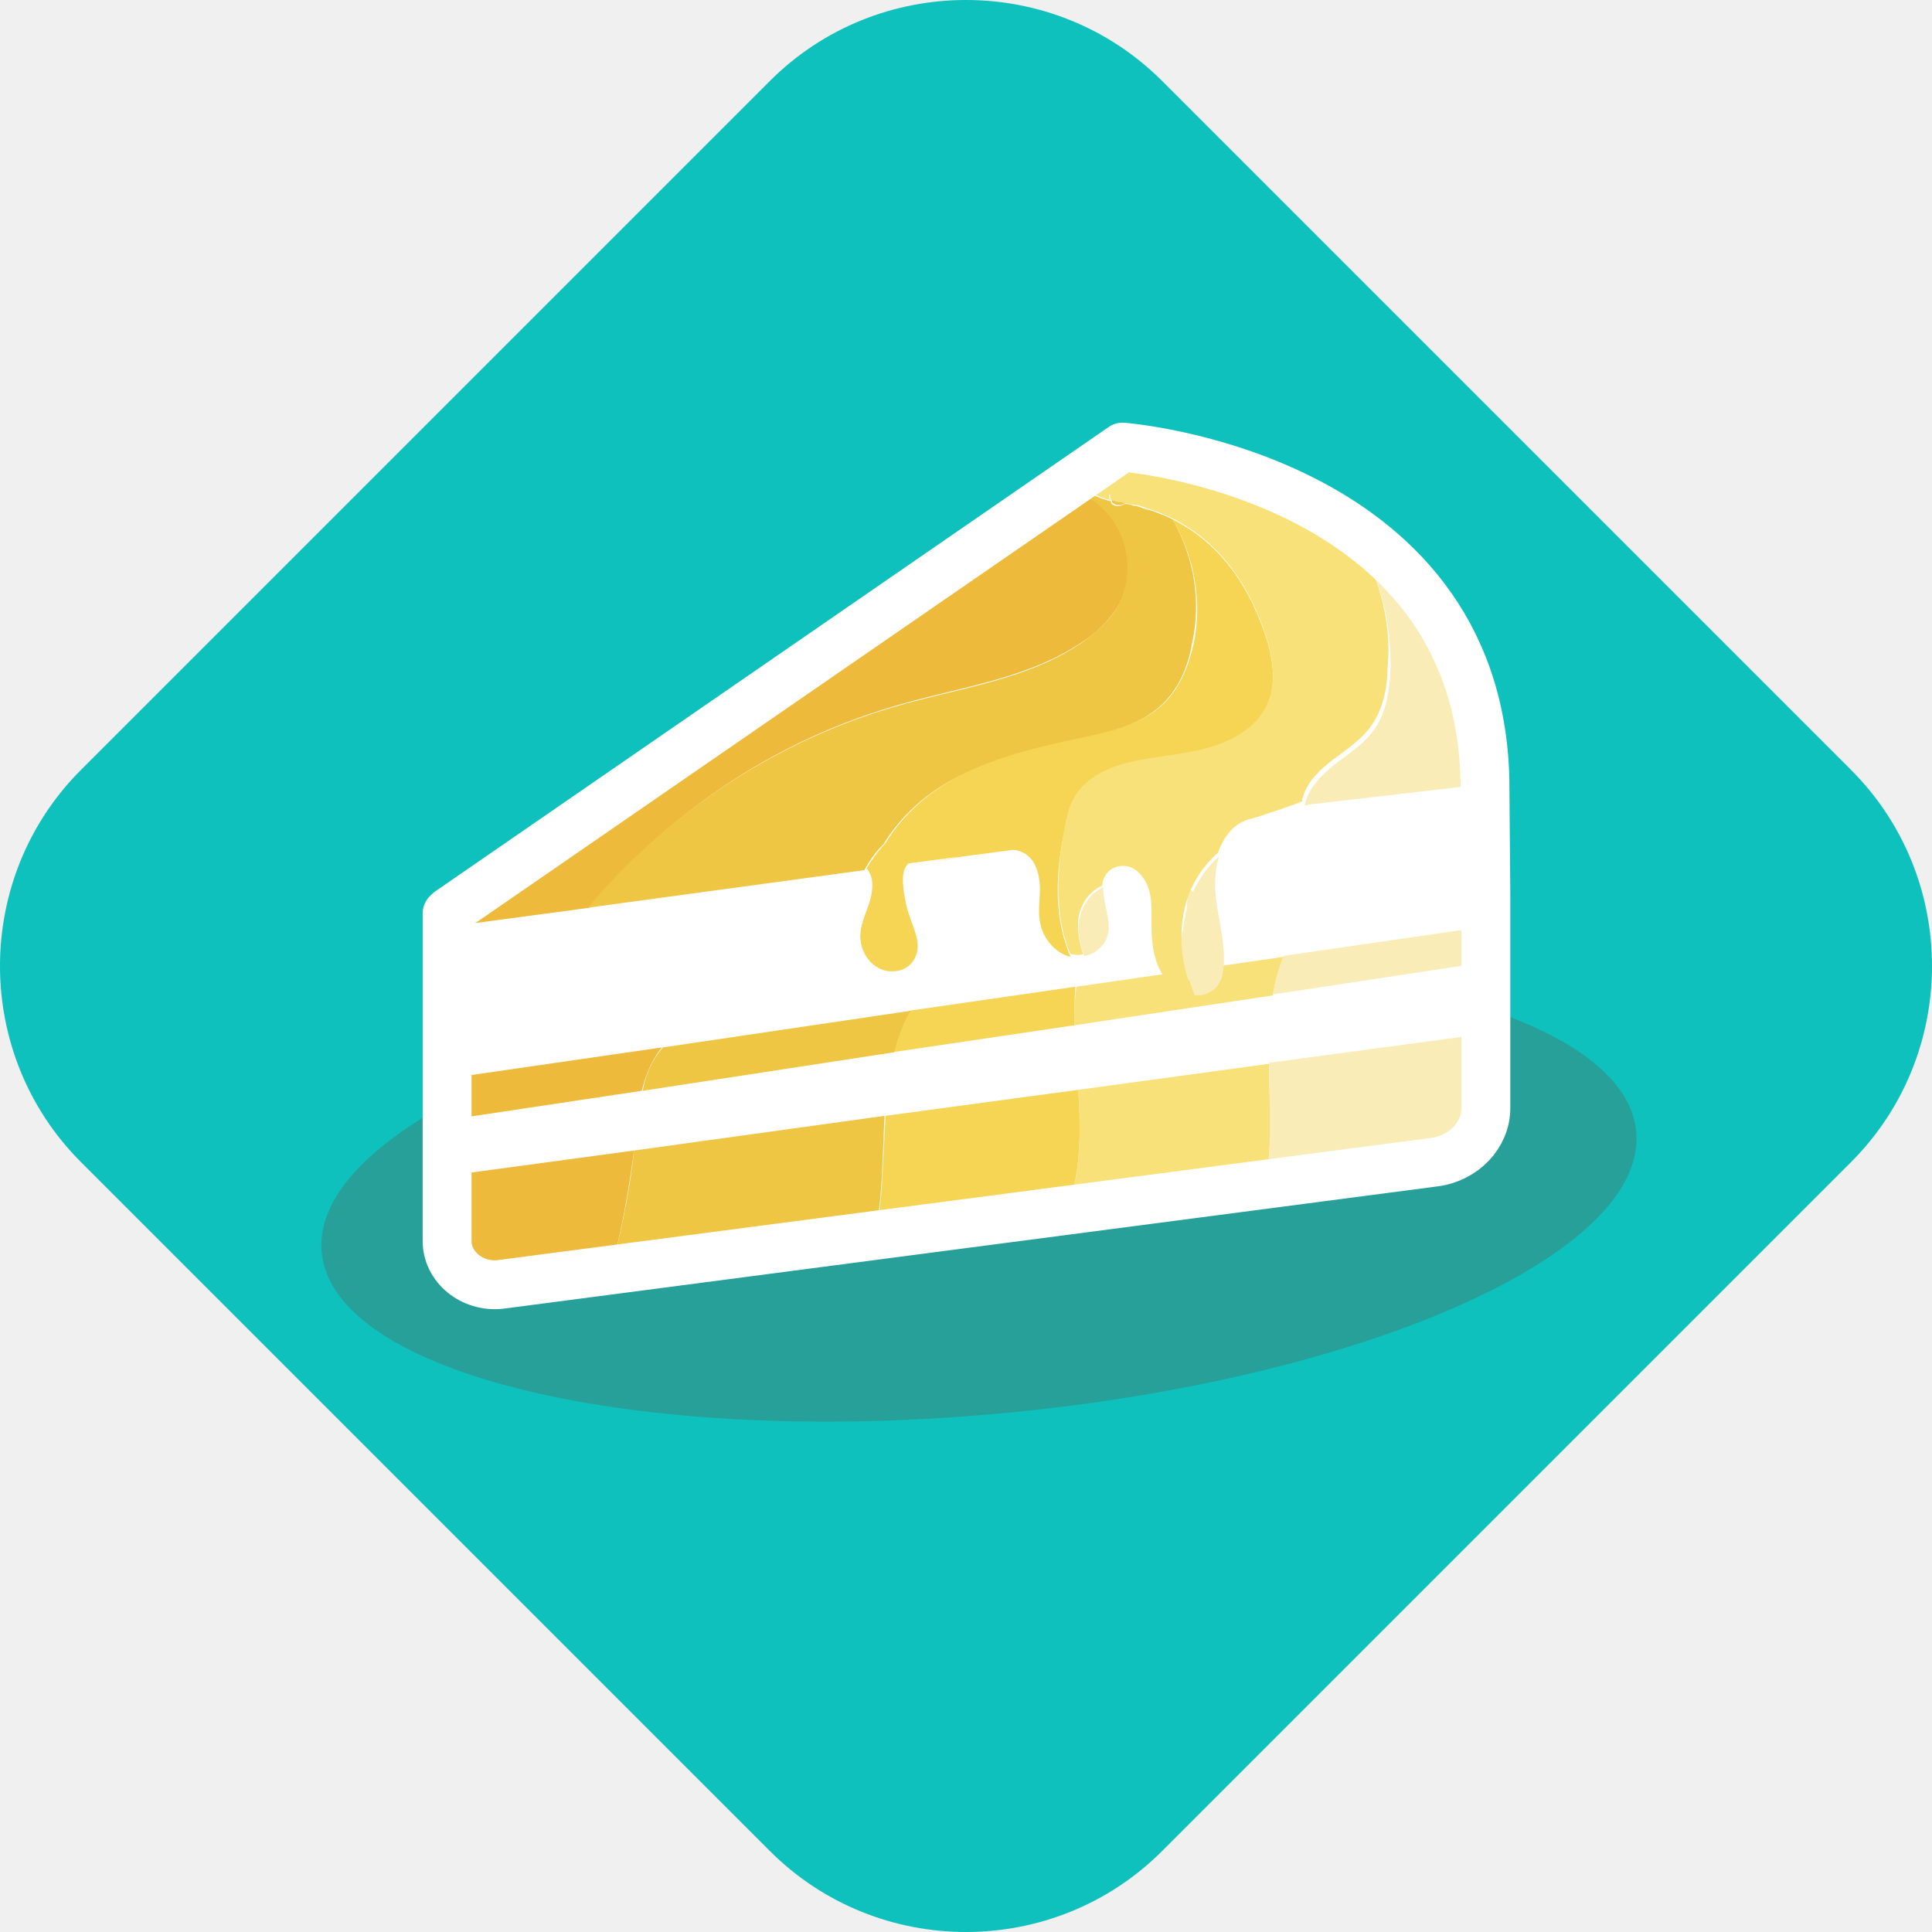
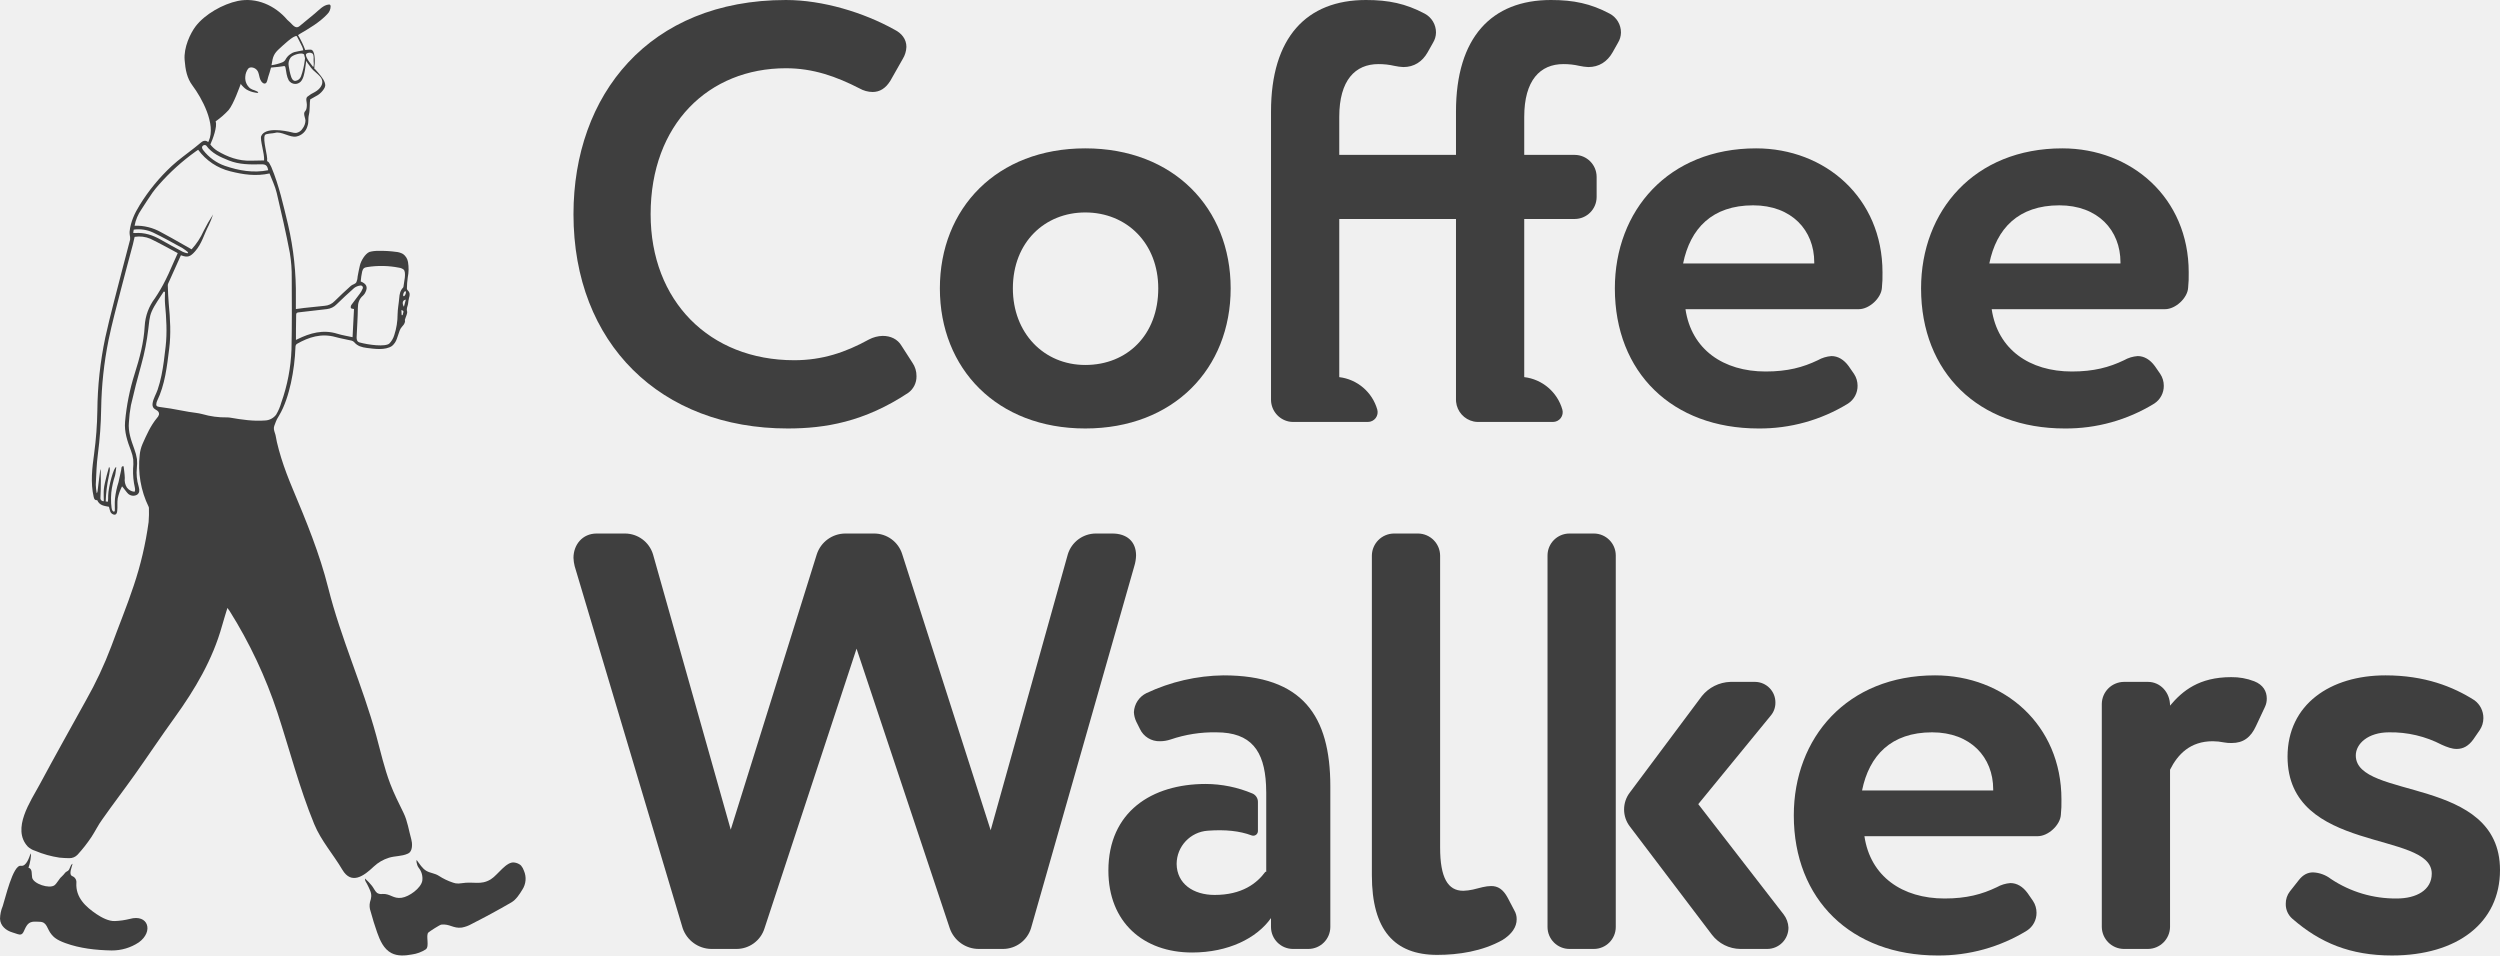
- <svg xmlns="http://www.w3.org/2000/svg" version="1.1" id="Layer_1" x="0px" y="0px" viewBox="0 0 200.5 200.5" enable-background="new 0 0 200.5 200.5" xml:space="preserve">
-   <path fill="#0EC1BC" d="M192.1,120.6l-71.5,71.5c-11.2,11.2-29.5,11.2-40.7,0L8.4,120.6c-11.2-11.2-11.2-29.5,0-40.7L79.9,8.4  c11.2-11.2,29.5-11.2,40.7,0l71.5,71.5C203.3,91.1,203.3,109.4,192.1,120.6z" />
-   <ellipse transform="matrix(0.9958 -9.115107e-02 9.115107e-02 0.9958 -10.8562 9.7731)" fill="#27A09A" cx="101.6" cy="123.7" rx="68.5" ry="23.1" />
-   <g>
-     <path fill="#FFFFFF" d="M153.4,80.8c-0.8-30.3-37.1-32.9-37.1-32.9L47.3,94l0,0l-0.2,0.2l0,1.8l0-1.8v11.2v7.4v3.9v5.3v4.8   c0,2.6,2.6,4.6,5.4,4.3l95.7-12.2c3-0.4,5.2-2.7,5.2-5.4v-4.7V102v-3.4v-6.4L153.4,80.8L153.4,80.8z" />
-     <g>
-       <path fill="#F9E17A" d="M131.7,110.4l-19.8,2.7c0.2,3.3,0.3,6.6-0.4,9.8c-0.1,0.3-0.1,0.5-0.2,0.8l20.3-2.9    c0.2-1.5,0.2-3.1,0.2-4.6C131.8,114.2,131.7,112.3,131.7,110.4z" />
-       <path fill="#F6D555" d="M111.9,113.1l-20,2.7c-0.2,3.6-0.3,7.2-0.7,10.7l20.1-2.8c0.1-0.3,0.1-0.5,0.2-0.8    C112.2,119.6,112.1,116.4,111.9,113.1z" />
-       <path fill="#EDBA3B" d="M47.3,121.9v5.3c0,2.9,2.5,5.1,5.4,4.7l11.1-1.6c0.9-3.6,1.5-7.2,2-10.9L47.3,121.9z" />
-       <path fill="#EFC643" d="M65.8,119.4c-0.4,3.7-1.1,7.3-2,10.9l27.3-3.8c0.5-3.5,0.5-7.1,0.7-10.7L65.8,119.4z" />
-       <path fill="#F9ECB7" d="M131.8,116.1c0,1.5,0,3.1-0.2,4.6l16.4-2.3c3-0.4,5.2-2.9,5.2-5.9v-5.1l-21.5,2.9    C131.7,112.3,131.8,114.2,131.8,116.1z" />
-       <path fill="#F9E17A" d="M111.5,106.4l20.6-3.1c0.2-1.4,0.6-2.7,1.1-4l-21.5,3.1C111.5,103.7,111.5,105,111.5,106.4z" />
-       <path fill="#F9ECB7" d="M132.1,103.2l21.1-3.2v-3.7l-20,2.9C132.7,100.5,132.3,101.9,132.1,103.2z" />
-       <path fill="#EDBA3B" d="M68.6,108.8c0,0,0.1-0.1,0.1-0.1l-21.4,3.1v4.3l19.3-2.9C67,111.6,67.6,110.1,68.6,108.8z" />
-       <path fill="#F6D555" d="M111.5,106.4c0-1.3,0-2.7,0.1-4l-17.3,2.5c-0.8,1.3-1.3,2.8-1.7,4.3L111.5,106.4z" />
-       <path fill="#EFC643" d="M66.7,113.2l26.1-4c0.4-1.5,0.9-3,1.7-4.3l-25.7,3.8c0,0-0.1,0.1-0.1,0.1C67.6,110.1,67,111.6,66.7,113.2z    " />
-       <g>
-         <path fill="none" d="M135.6,83.5l0.1,0C135.7,83.5,135.7,83.5,135.6,83.5z" />
-         <path fill="#F6D555" d="M135.7,83.5l-0.1,0C135.5,83.7,135.7,83.5,135.7,83.5z" />
-         <path fill="#F9ECB7" d="M123.4,92.1c1.2,1.3,1.8,3,2.2,4.7c0.3,1.2,0.5,2.6-0.1,3.7c-0.6,1.1-2.2,1.7-3.1,0.8     c-1-1-0.4-2.6,0.1-3.9c0.7-1.9,0.9-4.1,0.5-6.1" />
-         <path fill="#F9ECB7" d="M112,95.6c-0.2,1.2,0.1,2.4,0.5,3.6c0.6-0.1,1.1-0.3,1.5-0.7c2.1-1.7,0.4-4.4,0.5-6.4     C113.1,92.7,112.2,94.1,112,95.6z" />
-         <path fill="#F9ECB7" d="M123.4,93.6c-1.1,3.1-0.7,6.6,0.6,9.7c0.3,0,0.7,0,1-0.1c1.6-0.5,1.9-1.8,2-3c0.2-2.7-0.8-5.4-0.9-8.2     c0-1,0.1-2.1,0.4-3.1C125.1,90.1,124,91.8,123.4,93.6z" />
-         <path fill="#F9ECB7" d="M139.9,54.5c3,4.4,4.6,9.7,4.4,15.1c-0.1,2.3-0.5,4.6-1.9,6.4c-1.1,1.4-2.7,2.4-4.1,3.5     c-1.3,1.1-2.6,2.4-2.9,4.1c0.1,0,0.2-0.1,0.3-0.1c0.1,0,0.1,0,0.1,0l15.5-1.8c1-0.1,1.8-1,1.7-2     C152.2,67.5,146.6,59.6,139.9,54.5z" />
-         <path fill="#F6D555" d="M131.2,65.6c-1.9-5.5-5-9.4-9.5-11.7c2.2,3.8,3.1,8.4,2.2,12.8c-0.5,2.3-1.4,4.6-3.1,6.3     c-2.4,2.3-5.8,2.9-9,3.6c-4.7,1-9.5,2.1-13.6,4.7c-2.5,1.5-4.8,3.7-6.3,6.2c0,0,0,0,0,0c-0.1,0.1-0.1,0.1-0.2,0.2     c-0.7,0.8-1.3,1.6-1.8,2.5l0.1,0c0.7,0.9,0.6,2.1,0.3,3.2c-0.3,1.1-0.9,2.2-1,3.4c-0.2,1.9,1.2,4.1,3.4,4c0.9,0,1.8-0.5,2.2-1.3     c0.8-1.4,0-2.9-0.5-4.4c-0.4-1.1-0.6-2.3-0.7-3.5c0-0.7,0-1.5,0.6-2c0,0,0,0,0,0l5.3-0.7c-1,0.2-2,0.4-2.9,0.6l3.1-0.6l5.3-0.7     c0.4,0,0.7,0.1,1.1,0.3c1.2,0.6,1.6,2,1.7,3.2c0.1,1.3-0.2,2.6,0,3.8c0.2,1.7,1.5,3.4,3.2,3.8c-0.3-0.7-0.5-1.3-0.7-2     c-1-3.6-0.7-7.5,0.1-11.2c0.2-1.1,0.5-2.2,1-3.1c0.4-0.7,0.9-1.2,1.6-1.7c0.5-0.4,1-0.7,1.5-1c2.8-1.4,6-1.5,9.1-2     c3.1-0.6,6.3-1.9,7.7-4.7C132.6,71,132.1,68.1,131.2,65.6z" />
-         <path fill="none" d="M116.8,52.2C116.8,52.2,116.8,52.2,116.8,52.2c-0.2,0-0.3-0.1-0.5-0.1C116.5,52.2,116.6,52.2,116.8,52.2z" />
-         <path fill="none" d="M117.8,52.5c-0.3-0.1-0.6-0.2-1-0.2c0,0,0,0,0,0C117.1,52.3,117.4,52.4,117.8,52.5z" />
-         <path fill="none" d="M117.9,52.5c0.4,0.1,0.8,0.2,1.2,0.4C118.7,52.7,118.3,52.6,117.9,52.5z" />
-         <path fill="none" d="M119.2,52.9c0.9,0.3,1.7,0.6,2.5,1C120.9,53.5,120.1,53.2,119.2,52.9z" />
-         <path fill="#F9E17A" d="M115.2,51.3c0,0.2,0,0.4,0.1,0.6c0,0,0.1,0,0.1,0c0-0.2,0-0.3,0-0.5C115.3,51.4,115.3,51.3,115.2,51.3z" />
-         <path fill="#F9E17A" d="M139.9,54.5c-10.6-8.2-23.9-9.2-23.9-9.2l-1.2,0.9l-2.5,1.8l-2.5,1.8c1,0.2,1.9,0.4,2.9,0.7     c0.5,0.7,1.4,1.1,2.5,1.4c-0.1-0.2-0.1-0.4-0.1-0.6c0.1,0,0.1,0.1,0.2,0.1c0,0.2,0,0.3,0,0.5c0.3,0.1,0.6,0.1,0.9,0.2     c0.2,0,0.3,0.1,0.5,0.1c0.3,0.1,0.6,0.1,1,0.2c0.1,0,0.1,0,0.2,0c0.4,0.1,0.8,0.2,1.2,0.4c0,0,0,0,0.1,0c0.9,0.3,1.7,0.6,2.5,1     c0,0,0,0,0,0v0c4.5,2.3,7.6,6.2,9.5,11.7c0.9,2.5,1.4,5.4,0.2,7.8c-1.4,2.8-4.6,4.1-7.7,4.7c-3.1,0.6-6.3,0.7-9.1,2     c-1.2,0.6-2.4,1.5-3.1,2.7c-0.6,1-0.8,2.1-1,3.1c-0.7,3.7-1,7.6-0.1,11.2c0.2,0.7,0.4,1.4,0.7,2c0.2,0,0.4,0.1,0.7,0.1     c0.2,0,0.4,0,0.6-0.1c-0.4-1.2-0.6-2.4-0.5-3.6c0.2-1.5,1.1-2.9,2.5-3.5c0-0.6,0.3-1.2,0.8-1.6c0.8-0.6,2-0.6,2.8,0.1     c1.7,1.5,1.5,3.6,1.5,5.5c0,2.3,0.3,4.8,2.1,6.3c0.6,0.5,1.4,0.8,2.2,0.8c-1.3-3-1.6-6.5-0.6-9.7c0.6-1.8,1.7-3.5,3.2-4.8     c0.6-1.7,1.7-3.1,3.3-3.5c0.6-0.1,4.3-1.4,5.4-1.8c0.3-1.7,1.5-3,2.9-4.1c1.4-1.1,3-2.1,4.1-3.5c1.4-1.8,1.9-4.2,1.9-6.4     C144.5,64.3,142.9,58.9,139.9,54.5z" />
-         <path fill="#EFC643" d="M115.4,51.9c0,0.1,0,0.1,0,0.2c0.3,0.4,1,0.4,1.4,0.1c-0.2,0-0.3-0.1-0.5-0.1     C116,52.1,115.7,52,115.4,51.9z" />
-         <path fill="#EFC643" d="M117.8,52.5c0.1,0,0.1,0,0.2,0C117.9,52.5,117.8,52.5,117.8,52.5z" />
-         <polygon fill="#EFC643" points="121.7,53.9 121.7,53.9 121.7,53.9    " />
-         <path fill="#EFC643" d="M119.1,52.9C119.2,52.9,119.2,52.9,119.1,52.9C119.2,52.9,119.2,52.9,119.1,52.9z" />
-         <path fill="#EDBA3B" d="M93.8,73c6.4-1.8,13.2-2.7,18.7-6.5c1.5-1,2.8-2.3,3.7-3.9c1.3-2.5,1.2-5.8-0.3-8.2     c-1.4-2.3-3.9-3.9-6.6-4.2L48.9,94.8c-0.4,0.3-0.2,1,0.4,1l11.9-1.6C69.6,84,81.1,76.5,93.8,73z" />
-         <path fill="#EFC643" d="M121.7,53.9C121.7,53.9,121.7,53.9,121.7,53.9c-0.8-0.4-1.6-0.7-2.5-1c0,0,0,0-0.1,0     c-0.4-0.1-0.8-0.3-1.2-0.4c-0.1,0-0.1,0-0.2,0c-0.3-0.1-0.6-0.2-1-0.2c-0.4,0.3-1.1,0.3-1.4-0.1c0-0.1,0-0.1,0-0.2     c0,0-0.1,0-0.1,0c0,0,0,0.1,0,0.1c0,0,0-0.1,0-0.1c-1.1-0.3-2-0.6-2.5-1.4c-1-0.3-1.9-0.5-2.9-0.7l-0.6,0.4     c2.7,0.3,5.2,1.9,6.6,4.2c1.5,2.5,1.6,5.7,0.3,8.2c-0.8,1.6-2.2,2.8-3.7,3.9c-5.4,3.8-12.3,4.7-18.7,6.5     c-12.7,3.5-24.2,11-32.7,21.1l28.7-3.9c0.5-0.9,1.1-1.8,1.8-2.5c0.1-0.1,0.1-0.1,0.2-0.2c1.5-2.5,3.8-4.7,6.3-6.2     c4.1-2.5,8.9-3.7,13.6-4.7c3.2-0.7,6.6-1.3,9-3.6c1.7-1.6,2.7-3.9,3.1-6.3C124.7,62.4,123.9,57.8,121.7,53.9z" />
-       </g>
-     </g>
-     <path fill="none" stroke="#FFFFFF" stroke-width="5.074" stroke-linecap="round" stroke-linejoin="round" stroke-miterlimit="10" d="   M154.1,80.8c-0.8-31.6-37.6-34.4-37.6-34.4L46.6,94.6l0,0l-0.2,0.2l0,0l0,0v11.7v7.7v4.1v5.5v5c0,2.7,2.6,4.8,5.5,4.5l97-12.7   c3-0.4,5.3-2.8,5.3-5.6v-4.9v-7v-3.5v-6.7L154.1,80.8L154.1,80.8z" />
-   </g>
+ <svg xmlns="http://www.w3.org/2000/svg" id="レイヤー_1" data-name="レイヤー 1" viewBox="0 0 1274.97 487.278">
+   <defs>
+     <style>.cls-1{fill:#3f3f3f;}</style>
+   </defs>
+   <path class="cls-1" d="M459.833,176.446c-2.118-3.632-5.75-5.145-9.685-5.145a15.909,15.909,0,0,0-6.961,1.815c-12.106,6.66-23.908,10.593-38.133,10.593-43.281,0-73.242-30.265-73.242-74.452,0-46.003,29.66-74.452,69.006-74.452,13.92,0,25.725,4.237,37.528,10.29a13.788,13.788,0,0,0,6.658,1.817c3.632,0,6.658-1.817,9.08-5.75l6.355-11.198a12.558,12.558,0,0,0,1.817-6.053c0-3.935-2.422-6.961-6.053-8.777-15.738-8.778-36.621-15.133-55.384-15.133-69.914,0-108.351,48.424-108.351,109.257,0,65.979,44.491,109.258,109.258,109.258,19.066,0,39.043-3.33,61.439-18.16a10.196,10.196,0,0,0,4.237-8.475,11.785,11.785,0,0,0-2.118-6.96Z" />
+   <path class="cls-1" d="M553.473,75.662c-45.094,0-74.15,30.568-74.15,71.426,0,40.859,29.056,71.427,74.15,71.427s74.15-30.568,74.15-71.427C627.623,106.23,598.567,75.662,553.473,75.662Zm0,110.468c-21.186,0-36.923-16.343-36.923-39.043,0-23.606,16.343-38.739,36.923-38.739,21.186,0,37.226,15.738,37.226,38.739C590.699,170.696,574.961,186.131,553.473,186.131Z" />
+   <path class="cls-1" d="M895.586,75.662c-44.791,0-72.029,31.779-72.029,71.426,0,42.978,29.356,71.427,73.241,71.427a85.788,85.788,0,0,0,45.699-12.711,10.674,10.674,0,0,0,4.843-9.08,10.905,10.905,0,0,0-1.817-6.053l-2.722-3.935c-2.423-3.328-5.45-5.145-8.778-5.145a16.635,16.635,0,0,0-6.961,2.118c-7.565,3.632-15.435,5.751-26.633,5.751-21.488,0-37.831-11.198-40.858-31.779h88.375c5.447,0,11.5-5.75,11.802-10.895a63.219,63.219,0,0,0,.303-7.87C960.051,100.784,930.695,75.662,895.586,75.662Zm29.661,58.714H858.361c3.632-17.856,14.83-29.66,35.713-29.66,19.672,0,31.173,12.711,31.173,29.055Z" />
+   <path class="cls-1" d="M1051.754,75.662c-44.793,0-72.031,31.779-72.031,71.426,0,42.978,29.356,71.427,73.241,71.427a85.793,85.793,0,0,0,45.701-12.711,10.674,10.674,0,0,0,4.843-9.08,10.917,10.917,0,0,0-1.817-6.053l-2.723-3.935c-2.422-3.328-5.448-5.145-8.777-5.145a16.629,16.629,0,0,0-6.961,2.118c-7.567,3.632-15.435,5.751-26.633,5.751-21.488,0-37.831-11.198-40.858-31.779h88.374c5.448,0,11.501-5.75,11.803-10.895a63.521,63.521,0,0,0,.302-7.87C1116.218,100.784,1086.861,75.662,1051.754,75.662Zm29.66,58.714h-66.886c3.632-17.856,14.83-29.66,35.713-29.66,19.673,0,31.173,12.711,31.173,29.055Z" />
+   <path class="cls-1" d="M579.38,283.289c0-7.263-4.843-11.198-12.106-11.198h-8.475a14.983,14.983,0,0,0-14.223,10.593l-39.346,140.733-45.094-140.733a14.987,14.987,0,0,0-14.528-10.593H431.081a15.365,15.365,0,0,0-14.528,10.593L372.67,423.115l-39.648-140.431a14.988,14.988,0,0,0-14.225-10.593h-14.528c-7.263,0-11.803,5.751-11.803,12.41a20.392,20.392,0,0,0,.605,4.237l55.083,184.617a15.661,15.661,0,0,0,14.528,10.593h12.711a14.983,14.983,0,0,0,14.527-10.593l46.911-142.548,47.516,142.548a15.64,15.64,0,0,0,14.831,10.593H511.586a14.986,14.986,0,0,0,14.225-10.593l52.661-184.617A20.361,20.361,0,0,0,579.38,283.289Z" />
+   <path class="cls-1" d="M623.975,344.425A95.008,95.008,0,0,0,584.63,353.505a11.44,11.44,0,0,0-6.356,9.685,12.669,12.669,0,0,0,1.212,4.843l1.815,3.632a10.912,10.912,0,0,0,10.29,6.355,17.102,17.102,0,0,0,5.448-.908,68.349,68.349,0,0,1,23.305-3.632c17.724,0,24.455,9.428,25.317,26.798.065,1.316.106,2.666.106,4.073v40.253h-.444c-4.315,5.863-11.842,11.803-25.887,11.803-10.814,0-19.243-5.665-19.368-15.811a17.052,17.052,0,0,1,15.947-16.953c8.865-.656,16.239.111,22.328,2.419a2.376,2.376,0,0,0,3.187-2.249V408.967a4.645,4.645,0,0,0-2.762-4.273,61.838,61.838,0,0,0-23.871-4.883c-27.541,0-49.634,14.225-49.634,44.188,0,26.33,17.856,41.766,42.674,41.766,18.461,0,32.988-7.265,40.251-17.555v4.54a11.231,11.231,0,0,0,11.198,11.198h7.87A11.231,11.231,0,0,0,678.452,472.75V401.021C678.452,365.006,664.227,344.425,623.975,344.425Z" />
+   <path class="cls-1" d="M768.946,457.92c-2.422-4.54-5.145-6.053-8.475-6.053-2.723,0-5.75.908-9.382,1.817a26.571,26.571,0,0,1-4.843.605c-7.868,0-11.803-6.658-11.803-22.095V283.289a11.371,11.371,0,0,0-11.198-11.198H710.836a11.371,11.371,0,0,0-11.198,11.198V446.419c0,27.845,11.501,40.556,33.291,40.556,10.896,0,23.001-1.817,33.293-7.567,4.842-3.027,7.263-6.658,7.263-10.593a8.54,8.54,0,0,0-1.212-4.54Z" />
+   <path class="cls-1" d="M866.093,410.101,903.016,365.006a10.082,10.082,0,0,0,2.422-6.658,10.457,10.457,0,0,0-10.29-10.593H882.436a19.454,19.454,0,0,0-14.528,7.263L831.289,404.048a14.241,14.241,0,0,0,0,17.555l41.765,55.083a18.498,18.498,0,0,0,14.528,7.263h13.62A10.847,10.847,0,0,0,912.096,473.053a11.994,11.994,0,0,0-2.422-6.658Z" />
+   <rect class="cls-1" x="789.219" y="272.091" width="34.805" height="211.857" rx="11.198" />
+   <path class="cls-1" d="M986.848,344.425c-44.793,0-72.032,31.779-72.032,71.426,0,42.978,29.358,71.427,73.242,71.427a85.796,85.796,0,0,0,45.701-12.711,10.673,10.673,0,0,0,4.842-9.08,10.915,10.915,0,0,0-1.815-6.053l-2.725-3.935c-2.42-3.328-5.447-5.145-8.777-5.145a16.635,16.635,0,0,0-6.961,2.118c-7.565,3.632-15.435,5.751-26.633,5.751-21.488,0-37.831-11.198-40.858-31.779h88.374c5.448,0,11.501-5.75,11.805-10.895a63.519,63.519,0,0,0,.302-7.87C1051.313,369.546,1021.956,344.425,986.848,344.425Zm29.66,58.714H949.622c3.632-17.856,14.83-29.66,35.713-29.66,19.672,0,31.173,12.711,31.173,29.055Z" />
+   <path class="cls-1" d="M1149.674,347.452a31.366,31.366,0,0,0-11.805-2.118c-16.343,0-24.816,6.961-31.173,14.528,0-6.961-5.145-12.106-11.198-12.106h-12.408a11.371,11.371,0,0,0-11.198,11.198V472.75a11.371,11.371,0,0,0,11.198,11.198h12.408a11.371,11.371,0,0,0,11.198-11.198V392.548c3.935-7.87,10.29-14.528,21.791-14.528a30.559,30.559,0,0,1,5.75.605,18.588,18.588,0,0,0,3.935.303c5.75,0,9.685-2.723,12.408-8.777l4.54-9.685a9.678,9.678,0,0,0,.908-4.238C1156.029,352.597,1154.213,349.268,1149.674,347.452Z" />
+   <path class="cls-1" d="M1201.426,385.283c0-6.052,6.355-11.803,16.948-11.803a56.186,56.186,0,0,1,26.936,6.356c2.723,1.21,5.145,2.118,7.567,2.118,3.328,0,6.052-1.513,8.473-4.843l3.33-4.842a10.919,10.919,0,0,0,1.815-6.053,11.174,11.174,0,0,0-4.54-9.08c-10.895-6.96-25.423-12.711-45.398-12.711-28.146,0-49.938,14.83-49.938,41.464,0,49.634,73.545,37.528,73.545,59.622,0,8.473-7.87,12.711-17.856,12.711a59.429,59.429,0,0,1-33.594-9.988,16.001,16.001,0,0,0-9.08-3.33c-2.723,0-5.145,1.212-7.263,3.935l-4.54,5.75a10.056,10.056,0,0,0-2.118,6.356,9.707,9.707,0,0,0,3.328,7.567c14.225,12.408,29.66,18.765,50.846,18.765,33.291,0,55.083-16.646,55.083-43.583C1274.97,395.574,1201.426,407.982,1201.426,385.283Z" />
+   <path class="cls-1" d="M820.924,6.96c-9.685-5.145-18.461-6.96-29.963-6.96-30.265,0-48.424,19.066-48.424,56.898V78.992H683.006V59.623c0-18.765,8.173-26.936,19.975-26.936a35.597,35.597,0,0,1,8.172.908,26.967,26.967,0,0,0,4.541.605c5.447,0,9.683-2.723,12.408-7.567l2.723-4.842a10.202,10.202,0,0,0,1.513-5.145,10.849,10.849,0,0,0-5.75-9.686c-9.685-5.145-18.463-6.96-29.963-6.96-30.266,0-48.424,19.066-48.424,56.898V203.987a11.409,11.409,0,0,0,9.005,10.969l.011.002a10.681,10.681,0,0,0,2.182.227h38.223a4.965,4.965,0,0,0,4.771-6.325A23.053,23.053,0,0,0,683.006,192.334V111.679H742.537v92.309c0,.318.022.632.05.945a11.439,11.439,0,0,0,9.005,10.033l.011.002a10.698,10.698,0,0,0,2.132.219h38.272a4.965,4.965,0,0,0,4.77-6.327,23.053,23.053,0,0,0-19.436-16.532V111.679h25.725A11.231,11.231,0,0,0,814.264,100.48V90.19a11.231,11.231,0,0,0-11.198-11.198H777.341V59.623c0-18.765,8.172-26.936,19.976-26.936a35.606,35.606,0,0,1,8.172.908,26.918,26.918,0,0,0,4.538.605c5.448,0,9.686-2.723,12.408-7.567l2.725-4.842a10.202,10.202,0,0,0,1.513-5.145A10.849,10.849,0,0,0,820.924,6.96Z" />
+   <path class="cls-1" d="M66.127,468.652a37.331,37.331,0,0,1-7.5,1.071c-3.094.169-6.755-1.756-9.325-3.485-5.657-3.803-10.777-8.54-10.354-15.936a3.278,3.278,0,0,0-2.077-3.483c-2.101-.867-.07-4.906.141-6.348-1.345.732-1.149,2.714-2.344,3.62-.312.236-.692.37-1.003.607a3.829,3.829,0,0,0-.401.357,18.244,18.244,0,0,1-1.781,1.983c-1.188.908-2.504,3.562-3.706,4.449-2.64,1.911-10.725-.713-11.385-3.921-.363-1.82.267-4.521-1.872-5.021.663-1.71,1.659-6.557,1.101-7.33-.678,1.919-2.139,6.804-4.954,6.329-4.094-.69-8.112,17.267-9.264,20.531a17.539,17.539,0,0,0-1.394,6.495c.159,3.614,3.03,5.964,6.29,6.943.933.296,1.865.614,2.798.91,2.89.978,2.791-1.647,4.453-4.241,1.66-2.616,3.935-2.168,6.826-2.077,3.731.137,3.528,3.66,5.899,6.457,1.045,1.233,2.329,2.688,7.079,4.413,7.499,2.723,15.551,3.589,23.526,3.747a24.615,24.615,0,0,0,13.942-4.146C78.424,475.075,75.662,465.986,66.127,468.652Z" />
+   <path class="cls-1" d="M267.201,444.077a7.813,7.813,0,0,0-1.416-2.577,4.251,4.251,0,0,0-.411-.395,6.433,6.433,0,0,0-2.95-1.214c-4.148-.803-8.583,6.427-12.207,8.599-5.135,3.077-8.572.936-14.83,1.941a8.946,8.946,0,0,1-3.021.062,9.823,9.823,0,0,1-1.266-.342,31.39,31.39,0,0,1-7.329-3.503c-2.019-1.309-4.21-1.327-6.279-2.49-2.071-1.167-3.479-3.547-4.901-5.421-.439-.579-.226,2.259.908,3.779a8.713,8.713,0,0,1,1.857,6.706c-.745,3.808-6.696,8.089-10.537,8.635-4.257.606-5.742-2.134-9.691-1.955a4.056,4.056,0,0,1-2.815-.508c-1.07-.882-1.731-2.498-2.595-3.594a28.927,28.927,0,0,0-3.534-3.74c-.134-.119.059,1.016.098,1.107.231.539.602,1.059.875,1.582.581,1.114,1.125,2.247,1.603,3.409.901,2.197.659,3.706-.064,5.876a8.377,8.377,0,0,0,.32,4.791c.98,3.592,2.067,7.156,3.303,10.668,1.456,4.14,3.408,8.54,7.303,10.563,3.138,1.631,6.909,1.359,10.388.721a17.358,17.358,0,0,0,7.13-2.613c2.07-1.493-.15-7.156,1.34-8.609.545-.532,5.849-3.957,6.608-4.028,4.403-.417,6.017,2.07,10.405,1.53a15.604,15.604,0,0,0,5.031-1.843q10.293-5.211,20.28-11.002c2.362-1.37,4.162-4.145,5.572-6.482A10.142,10.142,0,0,0,267.201,444.077Z" />
+   <path class="cls-1" d="M209.755,428.043c-1.239-4.408-1.914-9.29-3.907-13.377-2.411-4.944-4.898-9.827-6.85-14.98-3.015-7.957-4.869-16.294-7.108-24.503-6.961-25.527-18.06-49.682-24.5-75.371-4.392-17.496-11.217-34.082-18.156-50.6-2.157-5.134-4.155-10.339-5.809-15.658-.834-2.684-1.582-5.395-2.221-8.132-.278-1.193-.416-2.418-.706-3.6-.306-1.249-.966-2.452-.813-3.775a7.071,7.071,0,0,1,.505-1.689,25.772,25.772,0,0,1,1.055-2.581c.308-.601.679-1.166,1.027-1.745,2.994-4.987,4.813-11.032,6.089-16.67a104.324,104.324,0,0,0,2.335-18.557,1.897,1.897,0,0,1,.654-1.387c6.15-3.534,12.57-5.545,19.749-3.539,2.705.756,5.496,1.195,8.234,1.84a2.648,2.648,0,0,1,1.334.827c1.65,1.976,3.911,2.573,6.371,2.891,3.943.509,9.436,1.309,12.872-.992a8.041,8.041,0,0,0,2.476-3.672c.565-1.333.868-2.775,1.407-4.12a6.313,6.313,0,0,1,1.315-2.137c1.215-1.196,1.68-2.522,1.374-3.382.516-1.839,1.427-3.299,1.115-4.415-.411-1.466.292-2.449.496-3.644a21.705,21.705,0,0,1,.507-3.15c.462-1.401.578-2.63-.57-3.753a1.503,1.503,0,0,1-.515-.935,43.242,43.242,0,0,1,.435-5.729,21.725,21.725,0,0,0,.131-7.875,6.331,6.331,0,0,0-2.532-4.09,8.701,8.701,0,0,0-3.628-1.098,56.293,56.293,0,0,0-8.955-.5,16.019,16.019,0,0,0-4.547.542c-2.187.892-4.368,4.555-4.879,6.897-.398,1.824-.821,3.645-1.127,5.485a8.505,8.505,0,0,1-.652,3.033c-.631,1.063-1.955,1.097-2.818,1.877-2.819,2.547-5.622,5.125-8.312,7.808a7.768,7.768,0,0,1-5.074,2.372c-3.501.322-6.995.717-10.49,1.102-1.29.142-2.573.341-4.178.557,0-2.025-.005-3.889.001-5.753A155.418,155.418,0,0,0,146.908,114.59c-2.408-9.94-4.562-19.911-8.518-29.385-.251-.601-.633-1.147-.914-1.737a2.614,2.614,0,0,0-1.287-1.311c.012-.059.029-.119.039-.177.418-2.47-2.345-10.589-1.139-13.069.454-.887,4.232-.814,5.119-1.132,3.162-1.046,7.66,2.535,10.914,1.852a7.314,7.314,0,0,0,5.642-5.188c.864-2.412.189-3.602.803-6.082.546-2.321.287-5.977.63-7.66.013-.063,3.63-2.026,3.953-2.242a10.519,10.519,0,0,0,3.054-3.118,3.821,3.821,0,0,0,.658-1.668,4.244,4.244,0,0,0-.262-1.61c-.589-1.887-2.961-4.612-4.525-6.348-.042-.268-.76-.539-.782-.8a17.462,17.462,0,0,1,.213-2.534c.084-1.25.241-7.004-2.077-7.067a17.534,17.534,0,0,0-2.766.188,44.026,44.026,0,0,0-3.676-7.585c.091-.046.432-.342.819-.569,4.901-2.88,10.122-5.894,14.051-10.079a5.609,5.609,0,0,0,1.758-4.103.936.936,0,0,0-.374-.783.949.949,0,0,0-.533-.073c-2.816.212-5.047,2.849-7.092,4.535l-7.933,6.542c-1.874,1.545-3.464-.733-4.777-2.008a16.499,16.499,0,0,1-1.357-1.22c-6.34-7.487-15.87-11.625-25.241-9.678C113.715,2.057,104.504,7.225,99.798,13.39c-2.721,3.563-6.159,10.779-5.638,17.222.39,4.831,1.117,9.17,4.027,13.046,4.661,6.209,12.109,19.702,8.28,28.209-.09.202-.187.401-.288.599-1.096-.923-2.311-.935-3.641.188-1.109.937-2.242,1.848-3.38,2.751C95.301,78.468,91.226,81.293,87.622,84.629a95.799,95.799,0,0,0-16.377,19.946c-2.622,4.229-4.63,8.567-5.148,13.532a9.004,9.004,0,0,0,.065,1.655,7.906,7.906,0,0,1,.206,2.379c-1.228,4.912-2.601,9.788-3.849,14.695-2.993,11.768-6.222,23.487-8.833,35.34a188.742,188.742,0,0,0-4.04,37.307,184.663,184.663,0,0,1-1.641,21.884c-1.009,7.334-1.919,14.696-.22,22.11.313,1.364.766,1.682,1.799,1.614,1.183,2.757,3.647,2.903,5.985,3.365a21.561,21.561,0,0,0,.764,2.634c.399.942,2.171,2.009,2.985.97a2.893,2.893,0,0,0,.456-1.433c.291-2.169-.092-4.332.281-6.488a25.153,25.153,0,0,1,2.184-6.114c.729.72,2.505,3.31,3.192,3.861a3.926,3.926,0,0,0,4.477.42c1.384-.996,1.25-2.395.892-3.824-.046-.182-.073-.37-.132-.547a23.885,23.885,0,0,1-.872-9.326,21.487,21.487,0,0,0,.05-4.493,26.104,26.104,0,0,0-1.346-5.098c-1.594-4.425-3.233-8.83-2.763-13.658A67.391,67.391,0,0,1,66.765,206.7c1.615-6.983,3.367-13.941,5.323-20.836A118.693,118.693,0,0,0,75.616,167.944c.377-3.052.527-6.294,1.72-9.042,1.564-3.605,4.056-6.808,6.148-10.184l.657.136c0,2.045-.157,4.105.028,6.134.661,7.257,1.134,14.52.297,21.782-.567,4.923-1.114,9.859-2.126,14.715a61.824,61.824,0,0,1-1.941,7.237c-.761,2.245-2.198,4.49-2.56,6.831a5.227,5.227,0,0,0-.062.603,2.863,2.863,0,0,0,.616,1.997c.636.726,1.71.968,2.301,1.731a1.986,1.986,0,0,1,.362,1.629,4.205,4.205,0,0,1-1.01,1.661c-3.244,3.915-5.296,8.613-7.35,13.219a18.381,18.381,0,0,0-1.433,5.506,48.088,48.088,0,0,0,4.579,26.634l.108.485a63.44,63.44,0,0,1-.16,7.214A175.8,175.8,0,0,1,68.214,298.63c-3.457,10.466-7.69,20.682-11.466,31.034a197.319,197.319,0,0,1-12.878,27.461c-7.918,14.311-15.926,28.599-23.662,43.002-4.507,8.392-14.425,22.566-6.041,31.618a9.611,9.611,0,0,0,3.712,2.136,51.041,51.041,0,0,0,12.467,3.506c1.646.186,3.305.228,4.963.269a5.604,5.604,0,0,0,4.271-1.795,73.461,73.461,0,0,0,7.006-8.932c2.001-3.002,3.521-6.311,5.68-9.191,5.392-7.69,11.126-15.153,16.564-22.82,6.802-9.601,13.332-19.408,20.226-28.941,10.398-14.425,19.363-29.532,24.185-46.824.82-3.003,1.797-5.961,2.731-9.101.41.546.797,1.001,1.092,1.479a237.862,237.862,0,0,1,24.438,51.909c6.207,18.945,11.144,38.335,18.732,56.805,3.486,8.485,9.686,15.393,14.342,23.281,4.673,7.917,11.056,3.145,15.952-1.514a20.026,20.026,0,0,1,7.832-4.577c3.107-.967,6.46-.672,9.465-2.013a3.533,3.533,0,0,0,1.129-.72C210.439,433.167,210.279,429.91,209.755,428.043Zm-4.276-267.93c-.066.303-.054.51-.195.594a.524.524,0,0,1-.323.034.114.114,0,0,1-.124-.134q-.08-1.248-.123-2.497.337.14.674.279a.715.715,0,0,1,.281.172C205.908,158.841,205.548,159.793,205.479,160.113Zm.513-3.664c-.731-1.114-1.162-3.35.976-3.65C206.599,154.176,206.295,155.312,205.991,156.449Zm.796-7.937c.289.108.308.769.043,1.476s-.714,1.193-1.002,1.085-.308-.769-.043-1.476S206.499,148.404,206.787,148.512Zm-22.092-10.026a6.697,6.697,0,0,1,.324-.916c.383-.833.927-1.165,2.237-1.363a46.332,46.332,0,0,1,16.27.316,4.754,4.754,0,0,1,2.294.947c1.567,1.421.129,6.698-.039,8.591a1.104,1.104,0,0,1-.239.643c-1.476,1.493-1.788,3.371-1.947,5.361-.217,2.724-.788,5.434-.825,8.155a34.284,34.284,0,0,1-1.703,10.709,10.3,10.3,0,0,1-2.491,4.253c-2.035,1.811-10.479.743-15.163-.532-1.266-.345-1.593-1.356-1.541-2.681.196-4.967.583-9.931.629-14.898.024-2.61.668-4.709,2.709-6.381a5.112,5.112,0,0,0,1.189-1.722c1.255-2.561.538-4.218-2.446-5.431A38.468,38.468,0,0,1,184.695,138.486ZM150.932,168.511c.031-2.627.121-5.254.105-7.88-.005-.898.293-1.224,1.173-1.321,4.845-.533,9.682-1.134,14.527-1.673a8.165,8.165,0,0,0,4.93-2.435c2.928-2.839,5.894-5.645,8.959-8.334a6.385,6.385,0,0,1,3.012-1.237,1.122,1.122,0,0,1,1.304,1.597,10.565,10.565,0,0,1-1.511,2.639c-1.37,1.887-2.85,3.695-4.199,5.596a1.964,1.964,0,0,0-.29,1.635c.152.325.981.333,1.595.506-.236,4.595-.479,9.357-.736,14.357-2.632-.584-5.271-.979-7.789-1.763-7.248-2.257-13.861-.366-20.329,2.798-.2.098-.398.196-.754.371C150.929,171.65,150.914,170.08,150.932,168.511Zm5.224-141.042a2.753,2.753,0,0,1,3.153-.216c.962.783.531,2.94.624,4.009a7.607,7.607,0,0,1,.011,2.354,3.478,3.478,0,0,1-.216.564C156.411,30.176,155.669,28.172,156.157,27.469Zm-.699,1.839c.031.083.076.162.108.245-.038.423-.107.872-.146,1.329a36.812,36.812,0,0,1-1.928,8.118,3.526,3.526,0,0,1-2.833,2.255c-.04.002-.078.002-.113.002-1.287,0-1.849-1.513-2.037-2.02a22.742,22.742,0,0,1-.771-2.824l-.053-.238c-.08-.358-.135-.729-.189-1.098a11.148,11.148,0,0,0-.24-1.291,5.436,5.436,0,0,1,.931-4.386c.989-1.338,4.623-2.391,6.079-2.036a1.913,1.913,0,0,1,.809.394A11.24,11.24,0,0,0,155.458,29.308ZM138.52,32.926c.628-4.05,1.091-5.602,4.275-8.39.882-.772,7.217-6.956,8.6-6.068.141.091,1.922,3.801,2.738,5.393a8.114,8.114,0,0,1,.53,1.797c-1.809.303-3.684.712-4.544.914a5.618,5.618,0,0,0-1.86.935,7.388,7.388,0,0,0-2.206,2.125c-.646,1.067-.817,1.62-2.074,2.156a23.662,23.662,0,0,1-5.526,1.473C138.473,33.149,138.504,33.038,138.52,32.926ZM109.957,61.906A40.738,40.738,0,0,0,116.593,56.12c2.573-3.087,5.612-11.835,6.226-13.427-.1.259,1.133,1.473,1.331,1.675a8.762,8.762,0,0,0,1.561,1.271,12.426,12.426,0,0,0,4.39,1.576q.45.083.902.142a1.06,1.06,0,0,0,.408-.001c1.089-.288-1.275-1.18-1.516-1.266a7.986,7.986,0,0,1-2.377-1.065,6.929,6.929,0,0,1-2.431-5.844,7.611,7.611,0,0,1,1.45-4.132,1.902,1.902,0,0,1,1.161-.652,3.859,3.859,0,0,1,4.032,2.587c.423,1.132.535,2.363.978,3.487.464,1.179,1.777,2.794,2.929,1.891.616-.481.918-2.422,1.144-3.134.492-1.544,1.048-3.15,1.431-4.76,2.938-.246,5.709-.57,6.182-.698a1.13,1.13,0,0,1,.755-.033c.314.144.412.535.472.877.374,2.144.581,4.373,1.609,6.33a3.975,3.975,0,0,0,3.235,1.862,3.909,3.909,0,0,0,2.923-1.211c1.425-1.514,1.836-4.306,2.196-6.291.207-1.14.349-2.322.484-3.464a3.778,3.778,0,0,1,.109-.808,13.677,13.677,0,0,0,1.535,2.266,14.848,14.848,0,0,0,2.006,2.474c1.114,1.067,2.371,1.986,3.404,3.132,2.786,3.091.464,6.357-2.503,8.002a18.669,18.669,0,0,0-3.895,2.445c-.99.93-.21,2.841-.228,4.068-.054,3.756-1.234,2.796-1.383,4.509-.083.957.634,2.567.671,3.509a7.008,7.008,0,0,1-1.465,4.107,4.791,4.791,0,0,1-3.299,2.261,7.114,7.114,0,0,1-2.368-.343c-3.501-.877-13.449-2.707-15.424,1.908-.786,1.837,1.751,8.91,1.453,12.467-.121-.005-.244-.007-.368-.006-2.111.021-4.221.057-6.331.122-6.274.196-11.911-1.874-17.174-5.025a13.878,13.878,0,0,1-3.534-3.233C108.468,71.111,110.961,64.482,109.957,61.906ZM103.832,74.073a1.399,1.399,0,0,1,1.33.148c2.898,4.012,7.168,5.864,11.558,7.62,5.341,2.136,10.898,2.102,16.486,1.956,2.33-.061,3.136.593,3.568,3.009-7.654,1.536-14.951.201-22.066-2.216A23.937,23.937,0,0,1,103.689,76.639C103.013,75.794,102.569,74.795,103.832,74.073Zm-35.621,43.036a17.596,17.596,0,0,1,9.831,1.466c5.112,2.438,10.051,5.24,15.028,7.954a24.277,24.277,0,0,1,2.839,2.113q-.126.279-.252.558a12.747,12.747,0,0,1-2.371-.738c-3.758-2.016-7.511-4.046-11.205-6.176-4.117-2.374-8.442-3.81-13.256-3.435a5.895,5.895,0,0,1-.901-.1C68.035,118.12,68.121,117.625,68.211,117.109Zm16.166,25.79a79.872,79.872,0,0,1-5.34,9.173,25.827,25.827,0,0,0-5.237,14.136c-.44,8.441-2.627,16.568-5.17,24.583a114.221,114.221,0,0,0-4.837,24.233c-.482,5.268,1.206,10.076,3.022,14.88a18.478,18.478,0,0,1,1.13,4.429,26.215,26.215,0,0,1-.072,4.778,36.711,36.711,0,0,0,.906,9.562,3.753,3.753,0,0,1,.014,1.813.407.407,0,0,1-.179.259.43.43,0,0,1-.232.021,5.341,5.341,0,0,1-3.661-2.11,7.408,7.408,0,0,1-1.08-4.938c.046-1.282-.609-5.935-.609-5.935-1.325-.184-1.05,1.122-1.235,1.909-.507,2.156-1.211,5.76-1.355,6.207a42.686,42.686,0,0,0-1.808,8.417c-.223,2.038.023,5.644-.086,6.135s-.511.848-1.215-.04-.876-6.144-.581-9.112a42.48,42.48,0,0,1,1.914-8.744c.226-.704.635-4.293.635-4.293-1.163-.515-4.045,9.98-4.129,14.471a24.502,24.502,0,0,1-.144,3.131,4.377,4.377,0,0,1-1.114-.135A69.632,69.632,0,0,1,55.468,243c.165-.832,1.065-4.554.118-4.796,0,0-2.314,7.885-2.615,11.148-.188,2.04-.035,4.111-.035,6.238a1.533,1.533,0,0,1-1.717-1.687c.201-2.951.185-5.91.205-8.865.008-1.266.001-2.522-.043-3.787-.02-.555.06-1.94-.116-1.941s-1.132,7.877-1.499,11.139a1.636,1.636,0,0,1-.449,1.093,27.598,27.598,0,0,1-.467-4.367c.251-5.15.37-10.33,1.053-15.43a203.974,203.974,0,0,0,1.69-23.289,191.381,191.381,0,0,1,3.773-35.081c1.767-8.581,4.087-17.052,6.26-25.546,1.986-7.767,4.111-15.498,6.16-23.249.323-1.22.569-2.461.871-3.778a14.584,14.584,0,0,1,7.99.943c4.688,2.24,9.216,4.813,13.998,7.347-1.112,2.495-2.144,4.838-3.198,7.171C86.443,138.484,85.525,140.753,84.377,142.899Zm33.152,70.121a9.373,9.373,0,0,0-1.822-.151,42.462,42.462,0,0,1-12.496-1.671c-2.246-.616-4.62-.757-6.928-1.16-3.092-.54-6.171-1.152-9.264-1.682-1.622-.278-3.256-.491-4.889-.706l-.006-.022c-.025.004-.05.007-.075.011q-.296-.039-.592-.078c-1.698-.225-2.026-.679-1.607-2.327a3.503,3.503,0,0,1,.231-.663c4.084-8.435,5.059-17.599,6.204-26.712.959-7.634.518-15.263-.223-22.893-.304-3.124-.348-6.274-.489-9.414a2.178,2.178,0,0,1,.194-.951c2.145-4.787,4.305-9.567,6.496-14.425,3.486,1.334,4.822.709,7.207-1.974,3.5-3.937,4.554-8.679,6.95-13.231a46.433,46.433,0,0,0,2.243-5.586,78.858,78.858,0,0,0-4.814,8.399,34.973,34.973,0,0,1-6.135,9.364c-3.474-1.969-6.838-3.888-10.214-5.783-1.757-.986-3.533-1.938-5.306-2.895a25.652,25.652,0,0,0-13.559-3.363,21.19,21.19,0,0,1,3.419-8.2c1.904-2.958,3.812-5.915,5.812-8.807a51.744,51.744,0,0,1,3.283-4.03,110.733,110.733,0,0,1,18.541-16.751c.447-.332.916-.635,1.361-.942a28.782,28.782,0,0,0,16.358,10.979c6.561,1.659,13.075,2.651,20.047,1.109,1.18,3.119,2.831,6.389,3.649,9.856,2.4,10.17,4.756,20.387,6.707,30.652a72.21,72.21,0,0,1,.969,12.896c.088,12.103.111,24.21-.124,36.31a90.587,90.587,0,0,1-5.2,27.146,25.652,25.652,0,0,1-2.635,6.152,7.455,7.455,0,0,1-5.755,2.969C129.151,214.885,123.39,214.019,117.529,213.02Z" />
</svg>
